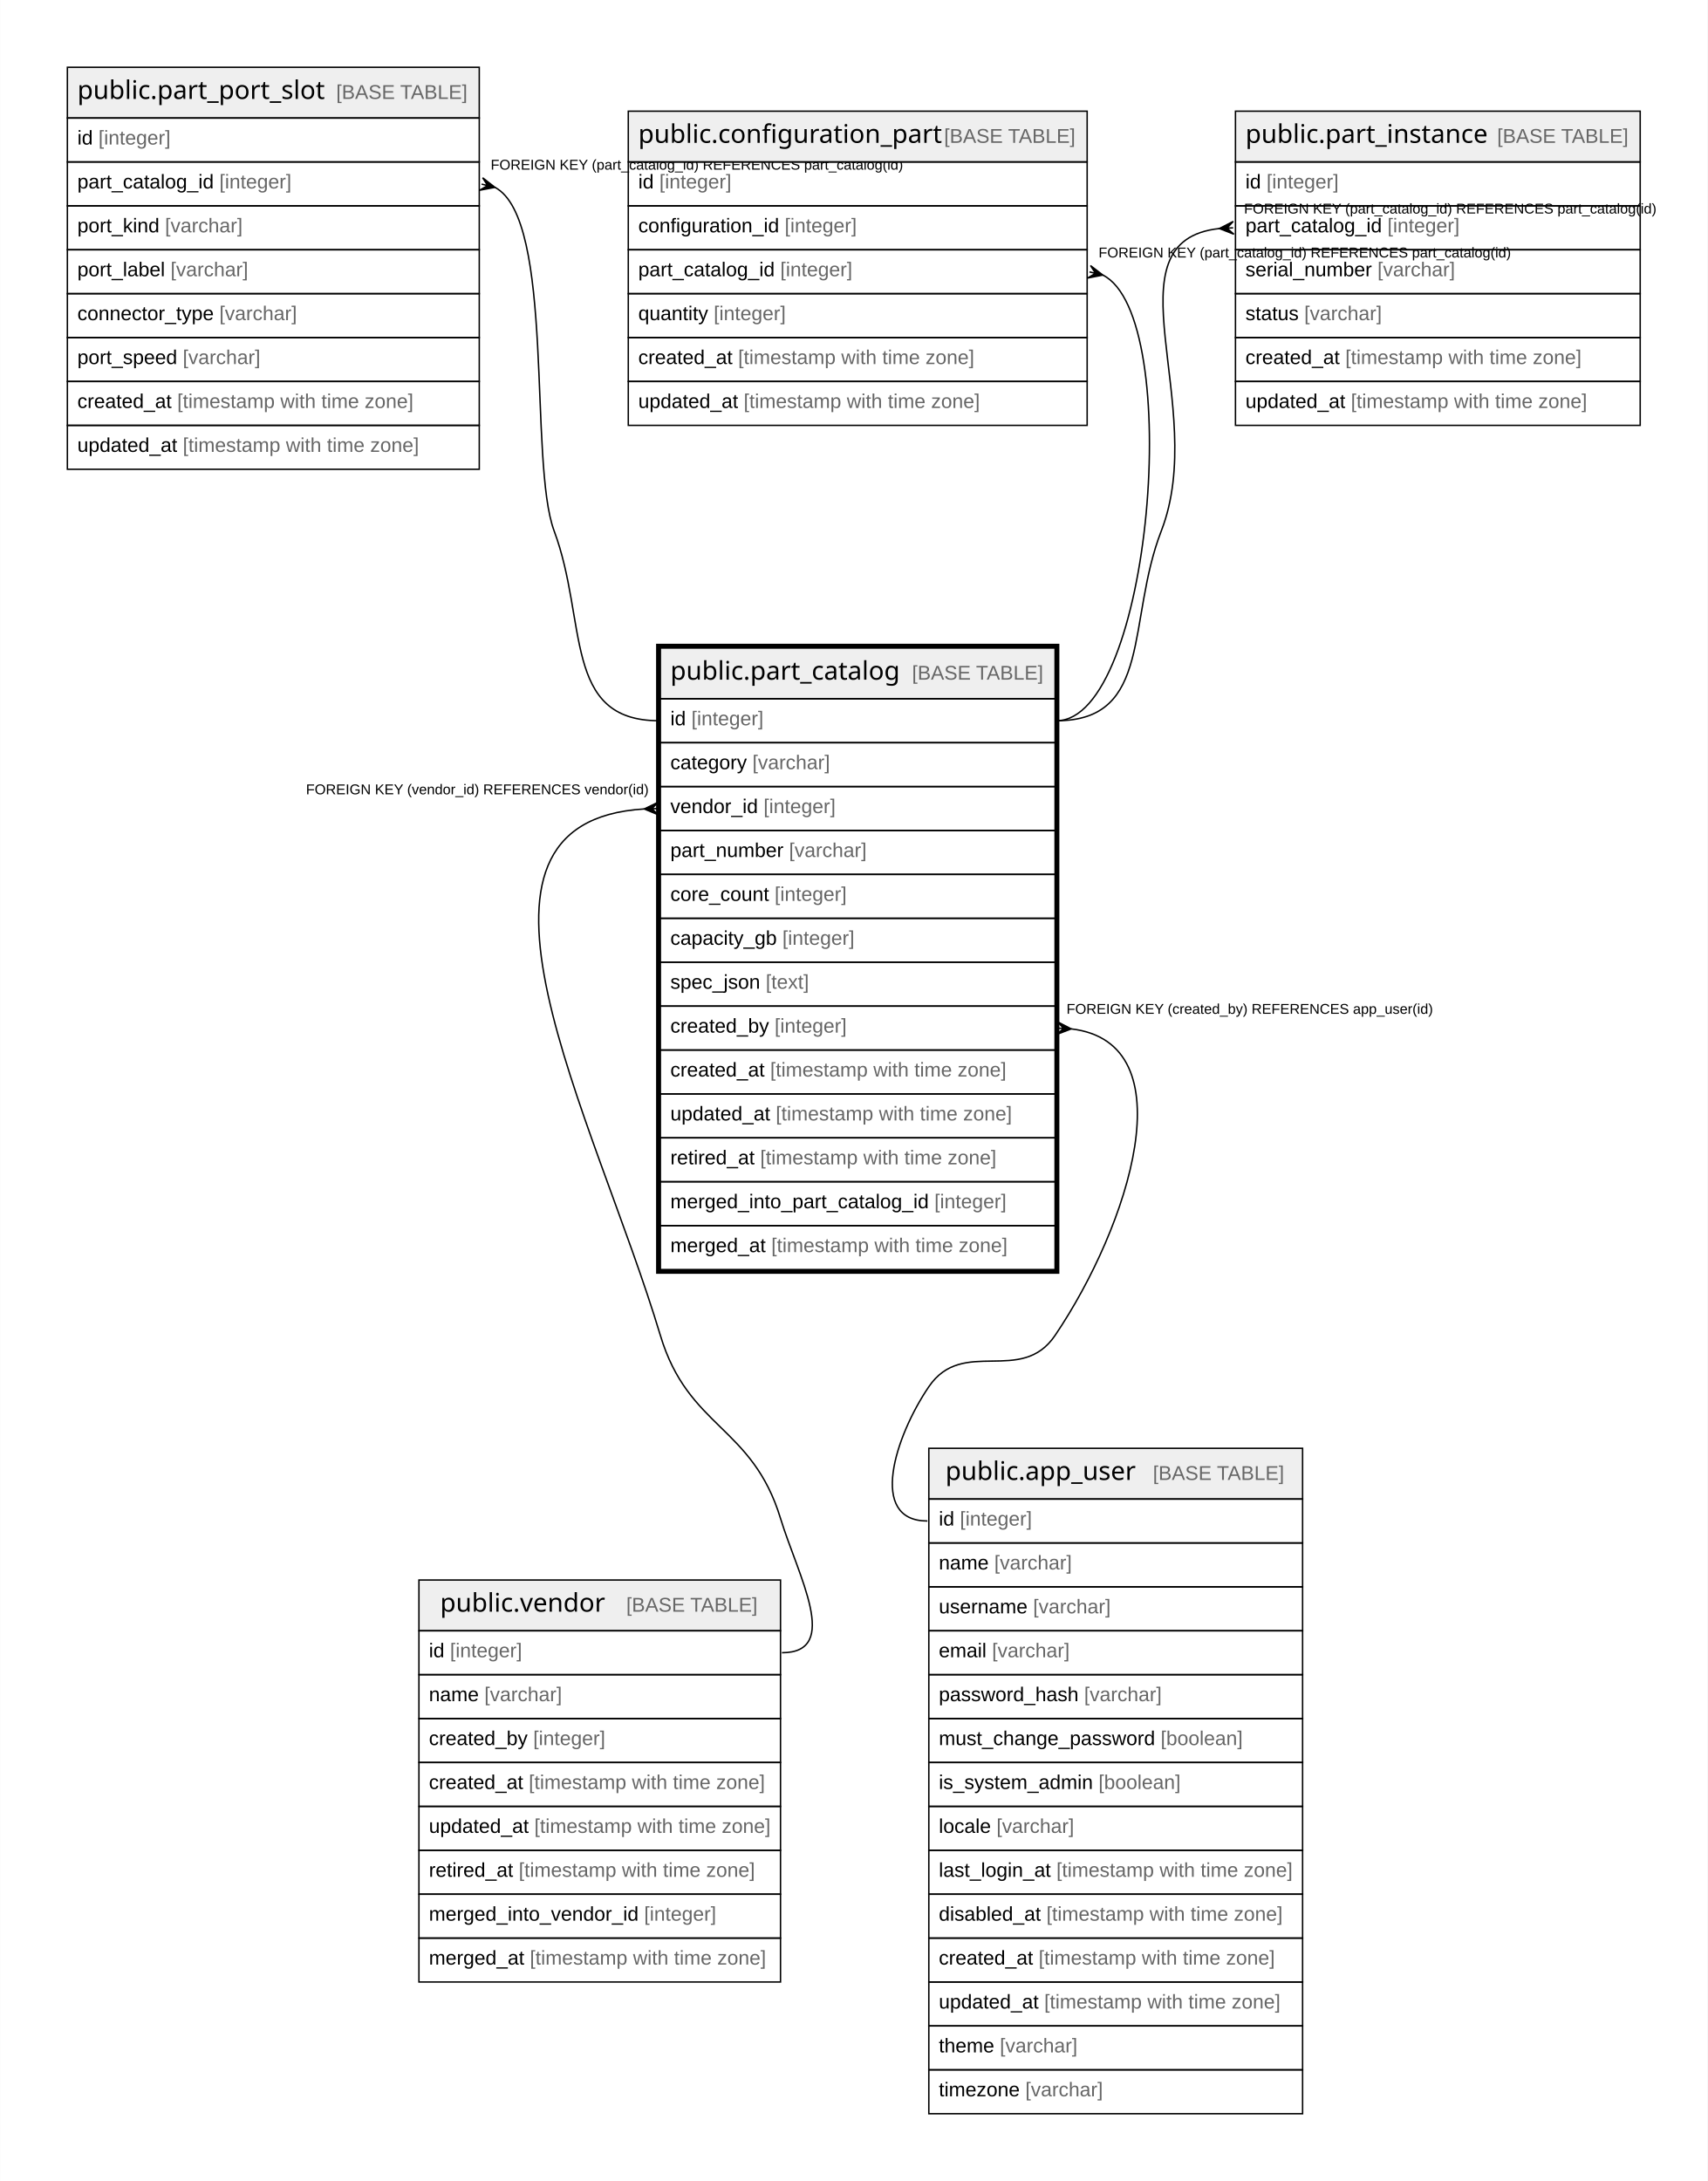
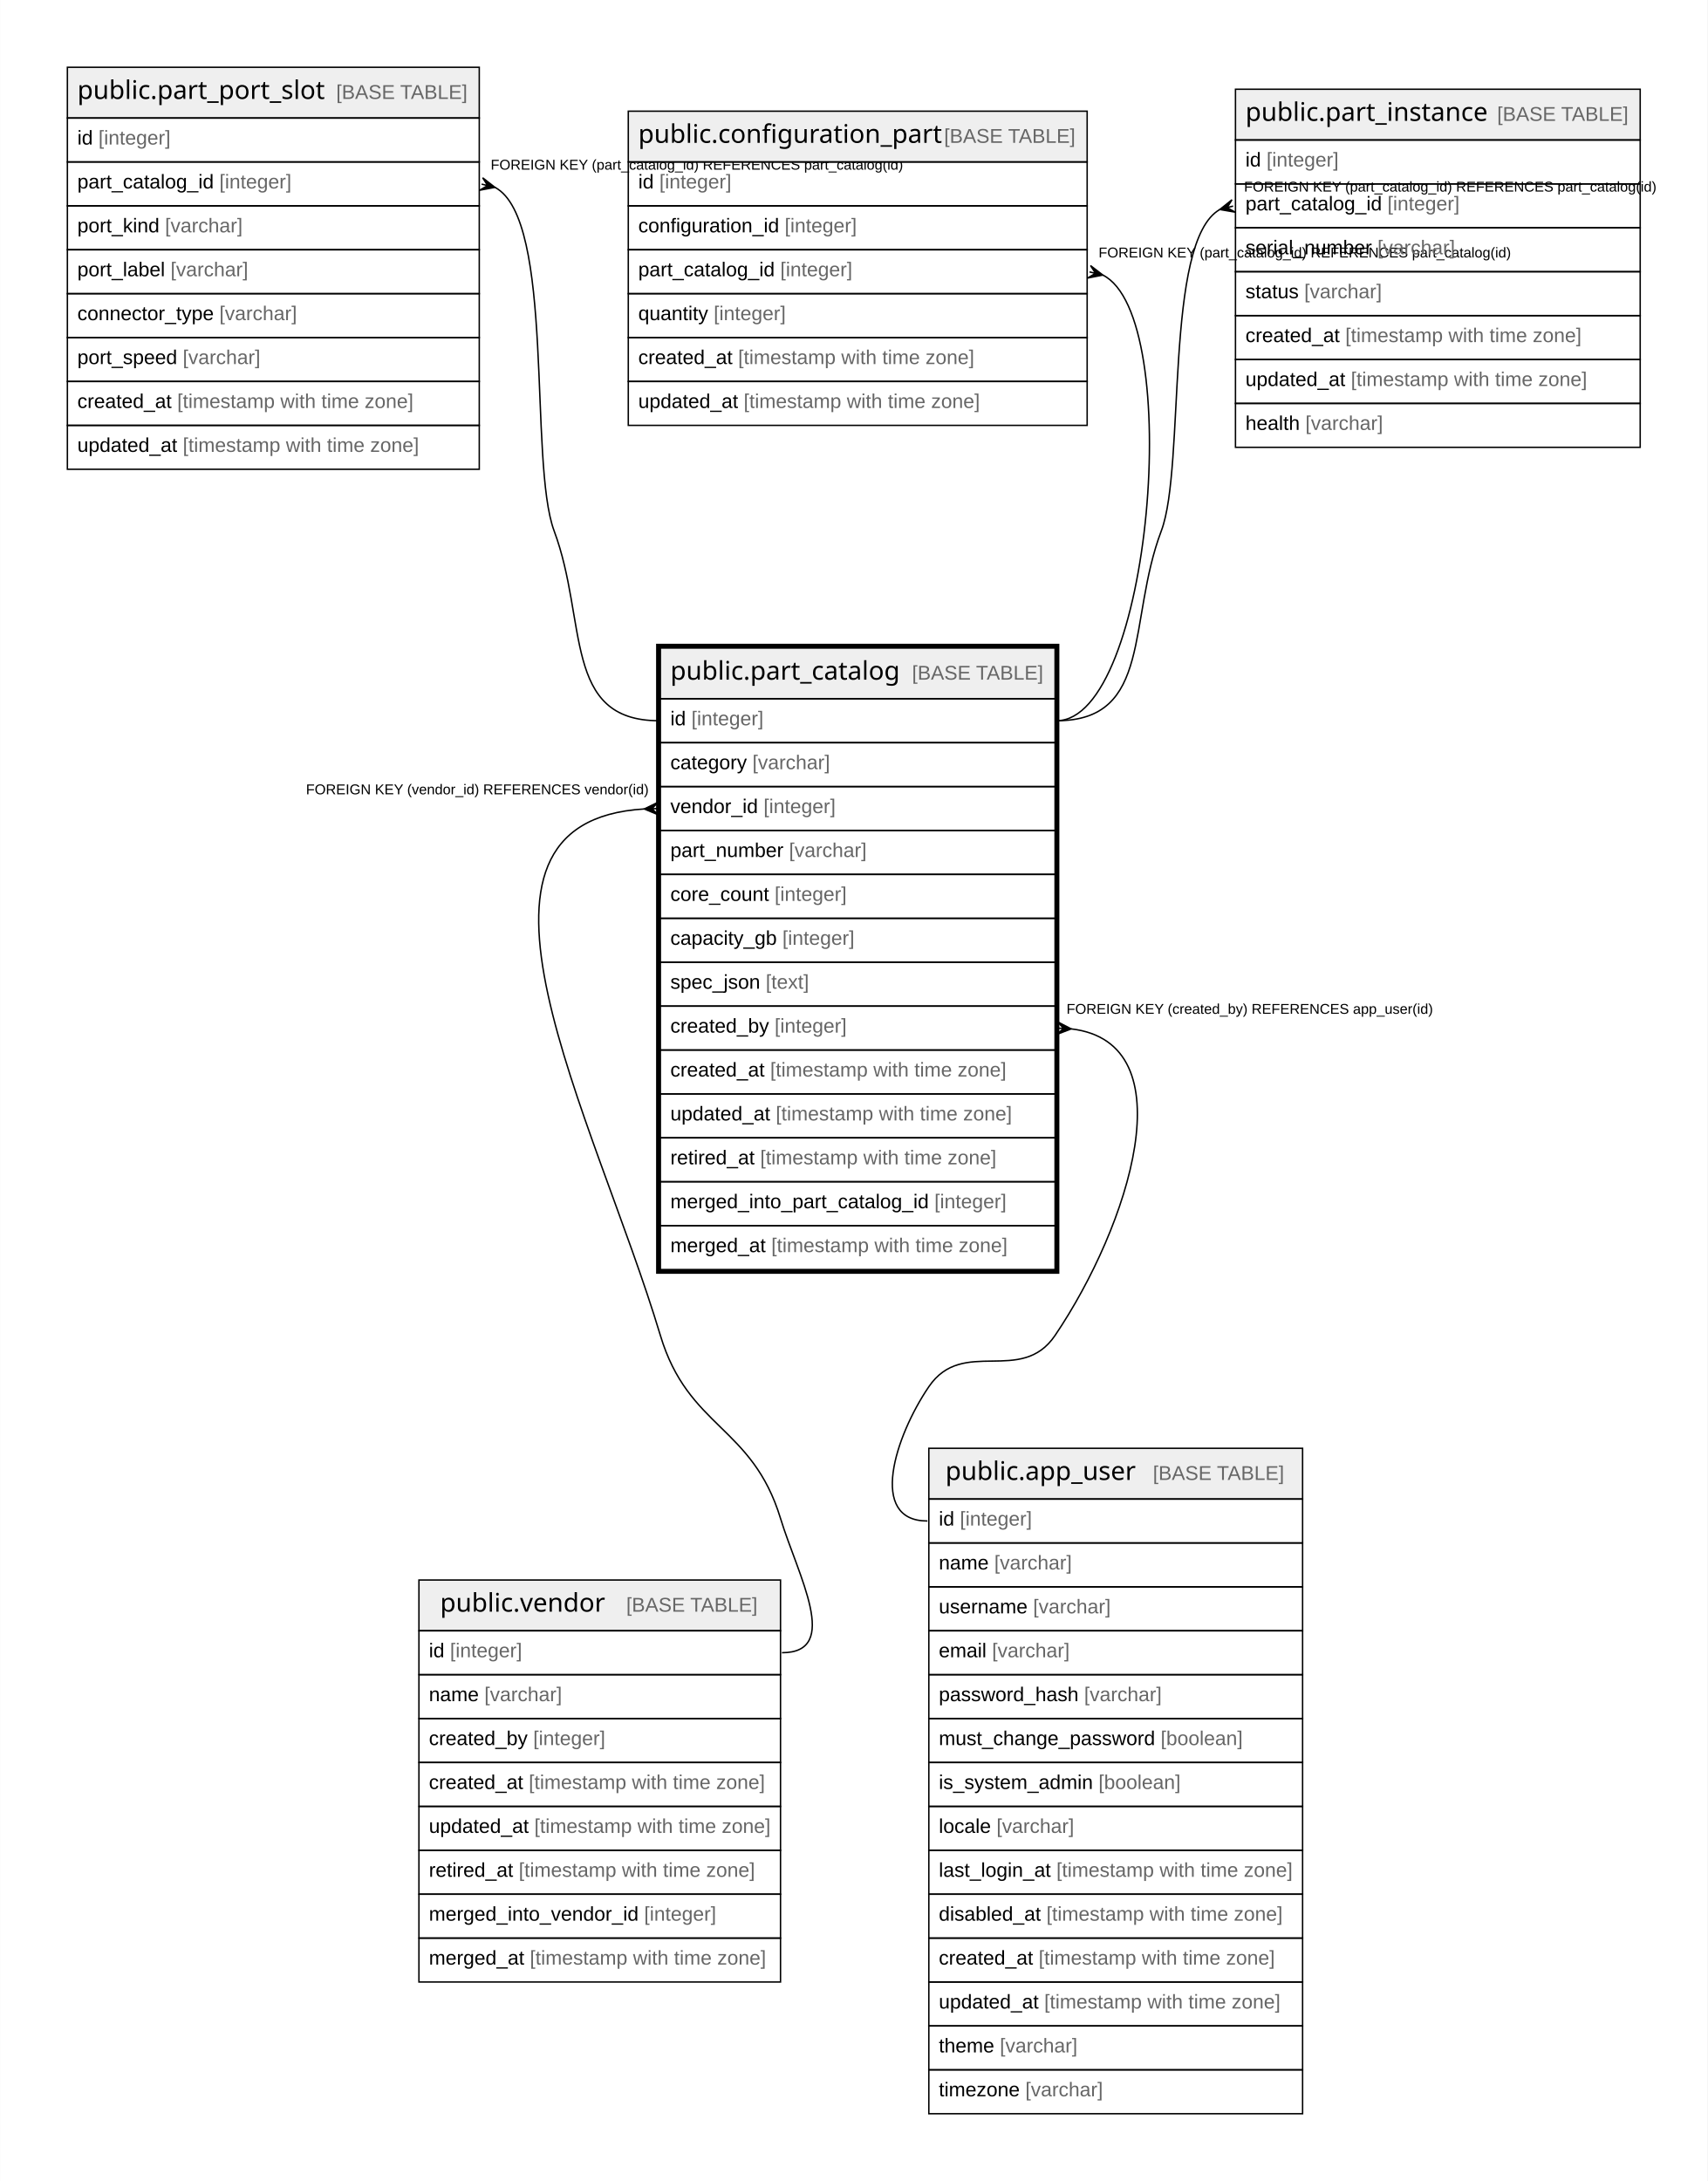
<svg xmlns="http://www.w3.org/2000/svg" width="1198pt" height="1530pt" viewBox="0.00 0.00 1197.85 1530.00">
  <g id="graph0" class="graph" transform="scale(1 1) rotate(0) translate(4 1526)">
    <polygon fill="white" stroke="none" points="-4,4 -4,-1526 1193.85,-1526 1193.85,4 -4,4" />
    <g id="node1" class="node">
      <polygon fill="#efefef" stroke="none" points="459.22,-1035.8 459.22,-1071.4 736.15,-1071.4 736.15,-1035.8 459.22,-1035.8" />
      <polygon fill="none" stroke="black" points="459.22,-1035.8 459.22,-1071.4 736.15,-1071.4 736.15,-1035.8 459.22,-1035.8" />
      <text text-anchor="start" x="466.22" y="-1049.2" font-family="Arial Bold" font-size="18.00">public.part_catalog</text>
      <text text-anchor="start" x="604.66" y="-1049.2" font-family="Arial" font-size="14.00">    </text>
      <text text-anchor="start" x="635.78" y="-1049.2" font-family="Arial" font-size="14.00" fill="#666666">[BASE TABLE]</text>
      <polygon fill="none" stroke="black" points="459.22,-1005 459.22,-1035.8 736.15,-1035.8 736.15,-1005 459.22,-1005" />
      <text text-anchor="start" x="466.22" y="-1017.2" font-family="Arial" font-size="14.00">id </text>
      <text text-anchor="start" x="481" y="-1017.2" font-family="Arial" font-size="14.00" fill="#666666">[integer]</text>
      <polygon fill="none" stroke="black" points="459.22,-974.2 459.22,-1005 736.15,-1005 736.15,-974.2 459.22,-974.2" />
      <text text-anchor="start" x="466.22" y="-986.4" font-family="Arial" font-size="14.00">category </text>
      <text text-anchor="start" x="523.8" y="-986.4" font-family="Arial" font-size="14.00" fill="#666666">[varchar]</text>
      <polygon fill="none" stroke="black" points="459.22,-943.4 459.22,-974.2 736.15,-974.2 736.15,-943.4 459.22,-943.4" />
      <text text-anchor="start" x="466.22" y="-955.6" font-family="Arial" font-size="14.00">vendor_id </text>
      <text text-anchor="start" x="531.6" y="-955.6" font-family="Arial" font-size="14.00" fill="#666666">[integer]</text>
      <polygon fill="none" stroke="black" points="459.22,-912.6 459.22,-943.4 736.15,-943.4 736.15,-912.6 459.22,-912.6" />
      <text text-anchor="start" x="466.22" y="-924.8" font-family="Arial" font-size="14.00">part_number </text>
      <text text-anchor="start" x="549.48" y="-924.8" font-family="Arial" font-size="14.00" fill="#666666">[varchar]</text>
      <polygon fill="none" stroke="black" points="459.22,-881.8 459.22,-912.6 736.15,-912.6 736.15,-881.8 459.22,-881.8" />
      <text text-anchor="start" x="466.22" y="-894" font-family="Arial" font-size="14.00">core_count </text>
      <text text-anchor="start" x="539.37" y="-894" font-family="Arial" font-size="14.00" fill="#666666">[integer]</text>
      <polygon fill="none" stroke="black" points="459.22,-851 459.22,-881.8 736.15,-881.8 736.15,-851 459.22,-851" />
      <text text-anchor="start" x="466.22" y="-863.2" font-family="Arial" font-size="14.00">capacity_gb </text>
      <text text-anchor="start" x="544.82" y="-863.2" font-family="Arial" font-size="14.00" fill="#666666">[integer]</text>
      <polygon fill="none" stroke="black" points="459.22,-820.2 459.22,-851 736.15,-851 736.15,-820.2 459.22,-820.2" />
      <text text-anchor="start" x="466.22" y="-832.4" font-family="Arial" font-size="14.00">spec_json </text>
      <text text-anchor="start" x="533.15" y="-832.4" font-family="Arial" font-size="14.00" fill="#666666">[text]</text>
      <polygon fill="none" stroke="black" points="459.22,-789.4 459.22,-820.2 736.15,-820.2 736.15,-789.4 459.22,-789.4" />
      <text text-anchor="start" x="466.22" y="-801.6" font-family="Arial" font-size="14.00">created_by </text>
      <text text-anchor="start" x="539.37" y="-801.6" font-family="Arial" font-size="14.00" fill="#666666">[integer]</text>
      <polygon fill="none" stroke="black" points="459.22,-758.6 459.22,-789.4 736.15,-789.4 736.15,-758.6 459.22,-758.6" />
      <text text-anchor="start" x="466.22" y="-770.8" font-family="Arial" font-size="14.00">created_at </text>
      <text text-anchor="start" x="536.26" y="-770.8" font-family="Arial" font-size="14.00" fill="#666666">[timestamp with time zone]</text>
      <polygon fill="none" stroke="black" points="459.22,-727.8 459.22,-758.6 736.15,-758.6 736.15,-727.8 459.22,-727.8" />
      <text text-anchor="start" x="466.22" y="-740" font-family="Arial" font-size="14.00">updated_at </text>
      <text text-anchor="start" x="540.17" y="-740" font-family="Arial" font-size="14.00" fill="#666666">[timestamp with time zone]</text>
      <polygon fill="none" stroke="black" points="459.22,-697 459.22,-727.8 736.15,-727.8 736.15,-697 459.22,-697" />
      <text text-anchor="start" x="466.22" y="-709.2" font-family="Arial" font-size="14.00">retired_at </text>
      <text text-anchor="start" x="529.25" y="-709.2" font-family="Arial" font-size="14.00" fill="#666666">[timestamp with time zone]</text>
      <polygon fill="none" stroke="black" points="459.22,-666.2 459.22,-697 736.15,-697 736.15,-666.2 459.22,-666.2" />
      <text text-anchor="start" x="466.22" y="-678.4" font-family="Arial" font-size="14.00">merged_into_part_catalog_id </text>
      <text text-anchor="start" x="651.46" y="-678.4" font-family="Arial" font-size="14.00" fill="#666666">[integer]</text>
      <polygon fill="none" stroke="black" points="459.22,-635.4 459.22,-666.2 736.15,-666.2 736.15,-635.4 459.22,-635.4" />
      <text text-anchor="start" x="466.22" y="-647.6" font-family="Arial" font-size="14.00">merged_at </text>
      <text text-anchor="start" x="537.04" y="-647.6" font-family="Arial" font-size="14.00" fill="#666666">[timestamp with time zone]</text>
      <polygon fill="none" stroke="black" stroke-width="3" points="457.72,-633.9 457.72,-1072.9 737.65,-1072.9 737.65,-633.9 457.72,-633.9" />
    </g>
    <g id="node5" class="node">
      <polygon fill="#efefef" stroke="none" points="289.84,-382 289.84,-417.6 543.52,-417.6 543.52,-382 289.84,-382" />
      <polygon fill="none" stroke="black" points="289.84,-382 289.84,-417.6 543.52,-417.6 543.52,-382 289.84,-382" />
      <text text-anchor="start" x="304.7" y="-395.4" font-family="Arial Bold" font-size="18.00">public.vendor</text>
      <text text-anchor="start" x="404.18" y="-395.4" font-family="Arial" font-size="14.00">    </text>
      <text text-anchor="start" x="435.29" y="-395.4" font-family="Arial" font-size="14.00" fill="#666666">[BASE TABLE]</text>
      <polygon fill="none" stroke="black" points="289.84,-351.2 289.84,-382 543.52,-382 543.52,-351.2 289.84,-351.2" />
      <text text-anchor="start" x="296.84" y="-363.4" font-family="Arial" font-size="14.00">id </text>
      <text text-anchor="start" x="311.63" y="-363.4" font-family="Arial" font-size="14.00" fill="#666666">[integer]</text>
      <polygon fill="none" stroke="black" points="289.84,-320.4 289.84,-351.2 543.52,-351.2 543.52,-320.4 289.84,-320.4" />
      <text text-anchor="start" x="296.84" y="-332.6" font-family="Arial" font-size="14.00">name </text>
      <text text-anchor="start" x="335.75" y="-332.6" font-family="Arial" font-size="14.00" fill="#666666">[varchar]</text>
      <polygon fill="none" stroke="black" points="289.84,-289.6 289.84,-320.4 543.52,-320.4 543.52,-289.6 289.84,-289.6" />
      <text text-anchor="start" x="296.84" y="-301.8" font-family="Arial" font-size="14.00">created_by </text>
      <text text-anchor="start" x="370" y="-301.8" font-family="Arial" font-size="14.00" fill="#666666">[integer]</text>
      <polygon fill="none" stroke="black" points="289.84,-258.8 289.84,-289.6 543.52,-289.6 543.52,-258.8 289.84,-258.8" />
      <text text-anchor="start" x="296.84" y="-271" font-family="Arial" font-size="14.00">created_at </text>
      <text text-anchor="start" x="366.89" y="-271" font-family="Arial" font-size="14.00" fill="#666666">[timestamp with time zone]</text>
      <polygon fill="none" stroke="black" points="289.84,-228 289.84,-258.8 543.52,-258.8 543.52,-228 289.84,-228" />
      <text text-anchor="start" x="296.84" y="-240.2" font-family="Arial" font-size="14.00">updated_at </text>
      <text text-anchor="start" x="370.8" y="-240.2" font-family="Arial" font-size="14.00" fill="#666666">[timestamp with time zone]</text>
      <polygon fill="none" stroke="black" points="289.84,-197.2 289.84,-228 543.52,-228 543.52,-197.2 289.84,-197.2" />
      <text text-anchor="start" x="296.84" y="-209.4" font-family="Arial" font-size="14.00">retired_at </text>
      <text text-anchor="start" x="359.88" y="-209.4" font-family="Arial" font-size="14.00" fill="#666666">[timestamp with time zone]</text>
      <polygon fill="none" stroke="black" points="289.84,-166.4 289.84,-197.2 543.52,-197.2 543.52,-166.4 289.84,-166.4" />
      <text text-anchor="start" x="296.84" y="-178.6" font-family="Arial" font-size="14.00">merged_into_vendor_id </text>
      <text text-anchor="start" x="447.83" y="-178.6" font-family="Arial" font-size="14.00" fill="#666666">[integer]</text>
      <polygon fill="none" stroke="black" points="289.84,-135.6 289.84,-166.4 543.52,-166.4 543.52,-135.6 289.84,-135.6" />
      <text text-anchor="start" x="296.84" y="-147.8" font-family="Arial" font-size="14.00">merged_at </text>
      <text text-anchor="start" x="367.66" y="-147.8" font-family="Arial" font-size="14.00" fill="#666666">[timestamp with time zone]</text>
    </g>
    <g id="edge4" class="edge">
      <path fill="none" stroke="black" d="M448.02,-958.51C298.99,-949.7 412.97,-743.14 459.22,-589.2 478.86,-523.82 523.62,-526.1 543.52,-460.8 555.73,-420.75 586.39,-366.6 544.52,-366.6" />
      <polygon fill="black" stroke="black" points="447.89,-958.5 457.75,-963.29 453.22,-958.66 457.55,-958.78 457.55,-958.78 457.55,-958.78 453.22,-958.66 458.01,-954.29 447.89,-958.5" />
      <text text-anchor="start" x="210.59" y="-968.8" font-family="Arial" font-size="10.00">FOREIGN KEY (vendor_id) REFERENCES vendor(id)</text>
    </g>
    <g id="node6" class="node">
      <polygon fill="#efefef" stroke="none" points="647.57,-474.4 647.57,-510 909.8,-510 909.8,-474.4 647.57,-474.4" />
      <polygon fill="none" stroke="black" points="647.57,-474.4 647.57,-510 909.8,-510 909.8,-474.4 647.57,-474.4" />
      <text text-anchor="start" x="659.2" y="-487.8" font-family="Arial Bold" font-size="18.00">public.app_user</text>
      <text text-anchor="start" x="773.67" y="-487.8" font-family="Arial" font-size="14.00">    </text>
      <text text-anchor="start" x="804.79" y="-487.8" font-family="Arial" font-size="14.00" fill="#666666">[BASE TABLE]</text>
      <polygon fill="none" stroke="black" points="647.57,-443.6 647.57,-474.4 909.8,-474.4 909.8,-443.6 647.57,-443.6" />
      <text text-anchor="start" x="654.57" y="-455.8" font-family="Arial" font-size="14.00">id </text>
      <text text-anchor="start" x="669.36" y="-455.8" font-family="Arial" font-size="14.00" fill="#666666">[integer]</text>
      <polygon fill="none" stroke="black" points="647.57,-412.8 647.57,-443.6 909.8,-443.6 909.8,-412.8 647.57,-412.8" />
      <text text-anchor="start" x="654.57" y="-425" font-family="Arial" font-size="14.00">name </text>
      <text text-anchor="start" x="693.48" y="-425" font-family="Arial" font-size="14.00" fill="#666666">[varchar]</text>
      <polygon fill="none" stroke="black" points="647.57,-382 647.57,-412.8 909.8,-412.8 909.8,-382 647.57,-382" />
      <text text-anchor="start" x="654.57" y="-394.2" font-family="Arial" font-size="14.00">username </text>
      <text text-anchor="start" x="720.71" y="-394.2" font-family="Arial" font-size="14.00" fill="#666666">[varchar]</text>
      <polygon fill="none" stroke="black" points="647.57,-351.2 647.57,-382 909.8,-382 909.8,-351.2 647.57,-351.2" />
      <text text-anchor="start" x="654.57" y="-363.4" font-family="Arial" font-size="14.00">email </text>
      <text text-anchor="start" x="691.91" y="-363.4" font-family="Arial" font-size="14.00" fill="#666666">[varchar]</text>
      <polygon fill="none" stroke="black" points="647.57,-320.4 647.57,-351.2 909.8,-351.2 909.8,-320.4 647.57,-320.4" />
      <text text-anchor="start" x="654.57" y="-332.6" font-family="Arial" font-size="14.00">password_hash </text>
      <text text-anchor="start" x="756.52" y="-332.6" font-family="Arial" font-size="14.00" fill="#666666">[varchar]</text>
      <polygon fill="none" stroke="black" points="647.57,-289.6 647.57,-320.4 909.8,-320.4 909.8,-289.6 647.57,-289.6" />
      <text text-anchor="start" x="654.57" y="-301.8" font-family="Arial" font-size="14.00">must_change_password </text>
      <text text-anchor="start" x="810.22" y="-301.8" font-family="Arial" font-size="14.00" fill="#666666">[boolean]</text>
      <polygon fill="none" stroke="black" points="647.57,-258.8 647.57,-289.6 909.8,-289.6 909.8,-258.8 647.57,-258.8" />
      <text text-anchor="start" x="654.57" y="-271" font-family="Arial" font-size="14.00">is_system_admin </text>
      <text text-anchor="start" x="766.61" y="-271" font-family="Arial" font-size="14.00" fill="#666666">[boolean]</text>
      <polygon fill="none" stroke="black" points="647.57,-228 647.57,-258.8 909.8,-258.8 909.8,-228 647.57,-228" />
      <text text-anchor="start" x="654.57" y="-240.2" font-family="Arial" font-size="14.00">locale </text>
      <text text-anchor="start" x="695.04" y="-240.2" font-family="Arial" font-size="14.00" fill="#666666">[varchar]</text>
      <polygon fill="none" stroke="black" points="647.57,-197.2 647.57,-228 909.8,-228 909.8,-197.2 647.57,-197.2" />
      <text text-anchor="start" x="654.57" y="-209.4" font-family="Arial" font-size="14.00">last_login_at </text>
      <text text-anchor="start" x="737.07" y="-209.4" font-family="Arial" font-size="14.00" fill="#666666">[timestamp with time zone]</text>
      <polygon fill="none" stroke="black" points="647.57,-166.4 647.57,-197.2 909.8,-197.2 909.8,-166.4 647.57,-166.4" />
      <text text-anchor="start" x="654.57" y="-178.6" font-family="Arial" font-size="14.00">disabled_at </text>
      <text text-anchor="start" x="730.07" y="-178.6" font-family="Arial" font-size="14.00" fill="#666666">[timestamp with time zone]</text>
      <polygon fill="none" stroke="black" points="647.57,-135.6 647.57,-166.4 909.8,-166.4 909.8,-135.6 647.57,-135.6" />
      <text text-anchor="start" x="654.57" y="-147.8" font-family="Arial" font-size="14.00">created_at </text>
      <text text-anchor="start" x="724.62" y="-147.8" font-family="Arial" font-size="14.00" fill="#666666">[timestamp with time zone]</text>
      <polygon fill="none" stroke="black" points="647.57,-104.8 647.57,-135.6 909.8,-135.6 909.8,-104.8 647.57,-104.8" />
      <text text-anchor="start" x="654.57" y="-117" font-family="Arial" font-size="14.00">updated_at </text>
      <text text-anchor="start" x="728.53" y="-117" font-family="Arial" font-size="14.00" fill="#666666">[timestamp with time zone]</text>
      <polygon fill="none" stroke="black" points="647.57,-74 647.57,-104.8 909.8,-104.8 909.8,-74 647.57,-74" />
      <text text-anchor="start" x="654.57" y="-86.2" font-family="Arial" font-size="14.00">theme </text>
      <text text-anchor="start" x="697.37" y="-86.2" font-family="Arial" font-size="14.00" fill="#666666">[varchar]</text>
      <polygon fill="none" stroke="black" points="647.57,-43.2 647.57,-74 909.8,-74 909.8,-43.2 647.57,-43.2" />
      <text text-anchor="start" x="654.57" y="-55.4" font-family="Arial" font-size="14.00">timezone </text>
      <text text-anchor="start" x="715.27" y="-55.4" font-family="Arial" font-size="14.00" fill="#666666">[varchar]</text>
    </g>
    <g id="edge5" class="edge">
      <path fill="none" stroke="black" d="M747.5,-804.22C829.67,-794.51 787.79,-665.55 736.15,-589.2 712.34,-554 671.48,-588.33 647.57,-553.2 624.01,-518.59 604.7,-459 646.57,-459" />
      <polygon fill="black" stroke="black" points="747.47,-804.22 737.23,-800.29 742.14,-804.52 737.82,-804.76 737.82,-804.76 737.82,-804.76 742.14,-804.52 737.74,-809.27 747.47,-804.22" />
      <text text-anchor="start" x="744.15" y="-814.8" font-family="Arial" font-size="10.00">FOREIGN KEY (created_by) REFERENCES app_user(id)</text>
    </g>
    <g id="node2" class="node">
      <polygon fill="#efefef" stroke="none" points="43.2,-1443.2 43.2,-1478.8 332.17,-1478.8 332.17,-1443.2 43.2,-1443.2" />
      <polygon fill="none" stroke="black" points="43.2,-1443.2 43.2,-1478.8 332.17,-1478.8 332.17,-1443.2 43.2,-1443.2" />
      <text text-anchor="start" x="50.2" y="-1456.6" font-family="Arial Bold" font-size="18.00">public.part_port_slot</text>
      <text text-anchor="start" x="200.68" y="-1456.6" font-family="Arial" font-size="14.00">    </text>
      <text text-anchor="start" x="231.79" y="-1456.6" font-family="Arial" font-size="14.00" fill="#666666">[BASE TABLE]</text>
      <polygon fill="none" stroke="black" points="43.2,-1412.4 43.2,-1443.2 332.17,-1443.2 332.17,-1412.4 43.2,-1412.4" />
      <text text-anchor="start" x="50.2" y="-1424.6" font-family="Arial" font-size="14.00">id </text>
      <text text-anchor="start" x="64.99" y="-1424.6" font-family="Arial" font-size="14.00" fill="#666666">[integer]</text>
      <polygon fill="none" stroke="black" points="43.2,-1381.6 43.2,-1412.4 332.17,-1412.4 332.17,-1381.6 43.2,-1381.6" />
      <text text-anchor="start" x="50.2" y="-1393.8" font-family="Arial" font-size="14.00">part_catalog_id </text>
      <text text-anchor="start" x="149.83" y="-1393.8" font-family="Arial" font-size="14.00" fill="#666666">[integer]</text>
      <polygon fill="none" stroke="black" points="43.2,-1350.8 43.2,-1381.6 332.17,-1381.6 332.17,-1350.8 43.2,-1350.8" />
      <text text-anchor="start" x="50.2" y="-1363" font-family="Arial" font-size="14.00">port_kind </text>
      <text text-anchor="start" x="111.68" y="-1363" font-family="Arial" font-size="14.00" fill="#666666">[varchar]</text>
      <polygon fill="none" stroke="black" points="43.2,-1320 43.2,-1350.8 332.17,-1350.8 332.17,-1320 43.2,-1320" />
      <text text-anchor="start" x="50.2" y="-1332.2" font-family="Arial" font-size="14.00">port_label </text>
      <text text-anchor="start" x="115.58" y="-1332.2" font-family="Arial" font-size="14.00" fill="#666666">[varchar]</text>
      <polygon fill="none" stroke="black" points="43.2,-1289.2 43.2,-1320 332.17,-1320 332.17,-1289.2 43.2,-1289.2" />
      <text text-anchor="start" x="50.2" y="-1301.4" font-family="Arial" font-size="14.00">connector_type </text>
      <text text-anchor="start" x="149.82" y="-1301.4" font-family="Arial" font-size="14.00" fill="#666666">[varchar]</text>
      <polygon fill="none" stroke="black" points="43.2,-1258.4 43.2,-1289.2 332.17,-1289.2 332.17,-1258.4 43.2,-1258.4" />
      <text text-anchor="start" x="50.2" y="-1270.6" font-family="Arial" font-size="14.00">port_speed </text>
      <text text-anchor="start" x="124.14" y="-1270.6" font-family="Arial" font-size="14.00" fill="#666666">[varchar]</text>
      <polygon fill="none" stroke="black" points="43.2,-1227.6 43.2,-1258.4 332.17,-1258.4 332.17,-1227.6 43.2,-1227.6" />
      <text text-anchor="start" x="50.2" y="-1239.8" font-family="Arial" font-size="14.00">created_at </text>
      <text text-anchor="start" x="120.25" y="-1239.8" font-family="Arial" font-size="14.00" fill="#666666">[timestamp with time zone]</text>
      <polygon fill="none" stroke="black" points="43.2,-1196.8 43.2,-1227.6 332.17,-1227.6 332.17,-1196.8 43.2,-1196.8" />
      <text text-anchor="start" x="50.2" y="-1209" font-family="Arial" font-size="14.00">updated_at </text>
      <text text-anchor="start" x="124.16" y="-1209" font-family="Arial" font-size="14.00" fill="#666666">[timestamp with time zone]</text>
    </g>
    <g id="edge1" class="edge">
      <path fill="none" stroke="black" d="M343.18,-1394.56C385.58,-1372.17 366.67,-1201.97 384.68,-1153.6 408.28,-1090.23 390.59,-1020.4 458.22,-1020.4" />
      <polygon fill="black" stroke="black" points="343.21,-1394.56 332.43,-1392.55 338.02,-1395.82 333.82,-1396.84 333.82,-1396.84 333.82,-1396.84 338.02,-1395.82 334.56,-1401.29 343.21,-1394.56" />
      <text text-anchor="start" x="340.17" y="-1407" font-family="Arial" font-size="10.00">FOREIGN KEY (part_catalog_id) REFERENCES part_catalog(id)</text>
    </g>
    <g id="node3" class="node">
      <polygon fill="#efefef" stroke="none" points="436.72,-1412.4 436.72,-1448 758.65,-1448 758.65,-1412.4 436.72,-1412.4" />
      <polygon fill="none" stroke="black" points="436.72,-1412.4 436.72,-1448 758.65,-1448 758.65,-1412.4 436.72,-1412.4" />
      <text text-anchor="start" x="443.72" y="-1425.8" font-family="Arial Bold" font-size="18.00">public.configuration_part</text>
      <text text-anchor="start" x="627.16" y="-1425.8" font-family="Arial" font-size="14.00">    </text>
      <text text-anchor="start" x="658.28" y="-1425.8" font-family="Arial" font-size="14.00" fill="#666666">[BASE TABLE]</text>
      <polygon fill="none" stroke="black" points="436.72,-1381.6 436.72,-1412.4 758.65,-1412.4 758.65,-1381.6 436.72,-1381.6" />
      <text text-anchor="start" x="443.72" y="-1393.8" font-family="Arial" font-size="14.00">id </text>
      <text text-anchor="start" x="458.5" y="-1393.8" font-family="Arial" font-size="14.00" fill="#666666">[integer]</text>
      <polygon fill="none" stroke="black" points="436.72,-1350.8 436.72,-1381.6 758.65,-1381.6 758.65,-1350.8 436.72,-1350.8" />
      <text text-anchor="start" x="443.72" y="-1363" font-family="Arial" font-size="14.00">configuration_id </text>
      <text text-anchor="start" x="546.45" y="-1363" font-family="Arial" font-size="14.00" fill="#666666">[integer]</text>
      <polygon fill="none" stroke="black" points="436.72,-1320 436.72,-1350.8 758.65,-1350.8 758.65,-1320 436.72,-1320" />
      <text text-anchor="start" x="443.72" y="-1332.2" font-family="Arial" font-size="14.00">part_catalog_id </text>
      <text text-anchor="start" x="543.34" y="-1332.2" font-family="Arial" font-size="14.00" fill="#666666">[integer]</text>
      <polygon fill="none" stroke="black" points="436.72,-1289.2 436.72,-1320 758.65,-1320 758.65,-1289.2 436.72,-1289.2" />
      <text text-anchor="start" x="443.72" y="-1301.4" font-family="Arial" font-size="14.00">quantity </text>
      <text text-anchor="start" x="496.64" y="-1301.4" font-family="Arial" font-size="14.00" fill="#666666">[integer]</text>
      <polygon fill="none" stroke="black" points="436.72,-1258.4 436.72,-1289.2 758.65,-1289.2 758.65,-1258.4 436.72,-1258.4" />
      <text text-anchor="start" x="443.72" y="-1270.6" font-family="Arial" font-size="14.00">created_at </text>
      <text text-anchor="start" x="513.76" y="-1270.6" font-family="Arial" font-size="14.00" fill="#666666">[timestamp with time zone]</text>
      <polygon fill="none" stroke="black" points="436.72,-1227.6 436.72,-1258.4 758.65,-1258.4 758.65,-1227.6 436.72,-1227.6" />
      <text text-anchor="start" x="443.72" y="-1239.8" font-family="Arial" font-size="14.00">updated_at </text>
      <text text-anchor="start" x="517.67" y="-1239.8" font-family="Arial" font-size="14.00" fill="#666666">[timestamp with time zone]</text>
    </g>
    <g id="edge2" class="edge">
      <path fill="none" stroke="black" d="M769.63,-1333.05C827.42,-1304.22 803.77,-1020.4 737.15,-1020.4" />
      <polygon fill="black" stroke="black" points="769.71,-1333.03 758.94,-1330.94 764.52,-1334.25 760.3,-1335.25 760.3,-1335.25 760.3,-1335.25 764.52,-1334.25 761.01,-1339.7 769.71,-1333.03" />
      <text text-anchor="start" x="766.65" y="-1345.4" font-family="Arial" font-size="10.00">FOREIGN KEY (part_catalog_id) REFERENCES part_catalog(id)</text>
    </g>
    <g id="node4" class="node">
-       <polygon fill="#efefef" stroke="none" points="862.71,-1412.4 862.71,-1448 1146.65,-1448 1146.65,-1412.4 862.71,-1412.4" />
-       <polygon fill="none" stroke="black" points="862.71,-1412.4 862.71,-1448 1146.65,-1448 1146.65,-1412.4 862.71,-1412.4" />
-       <text text-anchor="start" x="869.71" y="-1425.8" font-family="Arial Bold" font-size="18.00">public.part_instance</text>
-       <text text-anchor="start" x="1015.16" y="-1425.8" font-family="Arial" font-size="14.00">    </text>
-       <text text-anchor="start" x="1046.28" y="-1425.8" font-family="Arial" font-size="14.00" fill="#666666">[BASE TABLE]</text>
-       <polygon fill="none" stroke="black" points="862.71,-1381.6 862.71,-1412.4 1146.65,-1412.4 1146.65,-1381.6 862.71,-1381.6" />
-       <text text-anchor="start" x="869.71" y="-1393.8" font-family="Arial" font-size="14.00">id </text>
-       <text text-anchor="start" x="884.5" y="-1393.8" font-family="Arial" font-size="14.00" fill="#666666">[integer]</text>
-       <polygon fill="none" stroke="black" points="862.71,-1350.8 862.71,-1381.6 1146.65,-1381.6 1146.65,-1350.8 862.71,-1350.8" />
-       <text text-anchor="start" x="869.71" y="-1363" font-family="Arial" font-size="14.00">part_catalog_id </text>
-       <text text-anchor="start" x="969.34" y="-1363" font-family="Arial" font-size="14.00" fill="#666666">[integer]</text>
-       <polygon fill="none" stroke="black" points="862.71,-1320 862.71,-1350.8 1146.65,-1350.8 1146.65,-1320 862.71,-1320" />
-       <text text-anchor="start" x="869.71" y="-1332.2" font-family="Arial" font-size="14.00">serial_number </text>
-       <text text-anchor="start" x="962.31" y="-1332.2" font-family="Arial" font-size="14.00" fill="#666666">[varchar]</text>
-       <polygon fill="none" stroke="black" points="862.71,-1289.2 862.71,-1320 1146.65,-1320 1146.65,-1289.2 862.71,-1289.2" />
-       <text text-anchor="start" x="869.71" y="-1301.4" font-family="Arial" font-size="14.00">status </text>
-       <text text-anchor="start" x="910.95" y="-1301.4" font-family="Arial" font-size="14.00" fill="#666666">[varchar]</text>
-       <polygon fill="none" stroke="black" points="862.71,-1258.4 862.71,-1289.2 1146.65,-1289.2 1146.65,-1258.4 862.71,-1258.4" />
-       <text text-anchor="start" x="869.71" y="-1270.6" font-family="Arial" font-size="14.00">created_at </text>
-       <text text-anchor="start" x="939.76" y="-1270.6" font-family="Arial" font-size="14.00" fill="#666666">[timestamp with time zone]</text>
-       <polygon fill="none" stroke="black" points="862.71,-1227.6 862.71,-1258.4 1146.65,-1258.4 1146.65,-1227.6 862.71,-1227.6" />
-       <text text-anchor="start" x="869.71" y="-1239.8" font-family="Arial" font-size="14.00">updated_at </text>
-       <text text-anchor="start" x="943.67" y="-1239.8" font-family="Arial" font-size="14.00" fill="#666666">[timestamp with time zone]</text>
+       <polygon fill="#efefef" stroke="none" points="862.71,-1427.8 862.71,-1463.4 1146.65,-1463.4 1146.65,-1427.8 862.71,-1427.8" />
+       <polygon fill="none" stroke="black" points="862.71,-1427.8 862.71,-1463.4 1146.65,-1463.4 1146.65,-1427.8 862.71,-1427.8" />
+       <text text-anchor="start" x="869.71" y="-1441.2" font-family="Arial Bold" font-size="18.00">public.part_instance</text>
+       <text text-anchor="start" x="1015.16" y="-1441.2" font-family="Arial" font-size="14.00">    </text>
+       <text text-anchor="start" x="1046.28" y="-1441.2" font-family="Arial" font-size="14.00" fill="#666666">[BASE TABLE]</text>
+       <polygon fill="none" stroke="black" points="862.71,-1397 862.71,-1427.8 1146.65,-1427.8 1146.65,-1397 862.71,-1397" />
+       <text text-anchor="start" x="869.71" y="-1409.2" font-family="Arial" font-size="14.00">id </text>
+       <text text-anchor="start" x="884.5" y="-1409.2" font-family="Arial" font-size="14.00" fill="#666666">[integer]</text>
+       <polygon fill="none" stroke="black" points="862.71,-1366.2 862.71,-1397 1146.65,-1397 1146.65,-1366.2 862.71,-1366.2" />
+       <text text-anchor="start" x="869.71" y="-1378.4" font-family="Arial" font-size="14.00">part_catalog_id </text>
+       <text text-anchor="start" x="969.34" y="-1378.4" font-family="Arial" font-size="14.00" fill="#666666">[integer]</text>
+       <polygon fill="none" stroke="black" points="862.71,-1335.4 862.71,-1366.2 1146.65,-1366.2 1146.65,-1335.4 862.71,-1335.4" />
+       <text text-anchor="start" x="869.71" y="-1347.6" font-family="Arial" font-size="14.00">serial_number </text>
+       <text text-anchor="start" x="962.31" y="-1347.6" font-family="Arial" font-size="14.00" fill="#666666">[varchar]</text>
+       <polygon fill="none" stroke="black" points="862.71,-1304.6 862.71,-1335.4 1146.65,-1335.4 1146.65,-1304.6 862.71,-1304.6" />
+       <text text-anchor="start" x="869.71" y="-1316.8" font-family="Arial" font-size="14.00">status </text>
+       <text text-anchor="start" x="910.95" y="-1316.8" font-family="Arial" font-size="14.00" fill="#666666">[varchar]</text>
+       <polygon fill="none" stroke="black" points="862.71,-1273.8 862.71,-1304.6 1146.65,-1304.6 1146.65,-1273.8 862.71,-1273.8" />
+       <text text-anchor="start" x="869.71" y="-1286" font-family="Arial" font-size="14.00">created_at </text>
+       <text text-anchor="start" x="939.76" y="-1286" font-family="Arial" font-size="14.00" fill="#666666">[timestamp with time zone]</text>
+       <polygon fill="none" stroke="black" points="862.71,-1243 862.71,-1273.8 1146.65,-1273.8 1146.65,-1243 862.71,-1243" />
+       <text text-anchor="start" x="869.71" y="-1255.2" font-family="Arial" font-size="14.00">updated_at </text>
+       <text text-anchor="start" x="943.67" y="-1255.2" font-family="Arial" font-size="14.00" fill="#666666">[timestamp with time zone]</text>
+       <polygon fill="none" stroke="black" points="862.71,-1212.2 862.71,-1243 1146.65,-1243 1146.65,-1212.2 862.71,-1212.2" />
+       <text text-anchor="start" x="869.71" y="-1224.4" font-family="Arial" font-size="14.00">health </text>
+       <text text-anchor="start" x="911.75" y="-1224.4" font-family="Arial" font-size="14.00" fill="#666666">[varchar]</text>
    </g>
    <g id="edge3" class="edge">
-       <path fill="none" stroke="black" d="M851.62,-1365.7C770.41,-1357.19 844.52,-1240.84 810.68,-1153.6 786.23,-1090.55 804.77,-1020.4 737.15,-1020.4" />
-       <polygon fill="black" stroke="black" points="851.39,-1365.69 861.16,-1370.68 856.72,-1365.95 861.05,-1366.17 861.05,-1366.17 861.05,-1366.17 856.72,-1365.95 861.6,-1361.69 851.39,-1365.69" />
-       <text text-anchor="start" x="868.71" y="-1376.2" font-family="Arial" font-size="10.00">FOREIGN KEY (part_catalog_id) REFERENCES part_catalog(id)</text>
+       <path fill="none" stroke="black" d="M851.78,-1379.05C812.32,-1357.01 827.79,-1198.74 810.68,-1153.6 786.72,-1090.37 804.77,-1020.4 737.15,-1020.4" />
+       <polygon fill="black" stroke="black" points="851.7,-1379.03 860.27,-1385.88 856.87,-1380.36 861.07,-1381.43 861.07,-1381.43 861.07,-1381.43 856.87,-1380.36 862.51,-1377.16 851.7,-1379.03" />
+       <text text-anchor="start" x="868.71" y="-1391.6" font-family="Arial" font-size="10.00">FOREIGN KEY (part_catalog_id) REFERENCES part_catalog(id)</text>
    </g>
  </g>
</svg>
